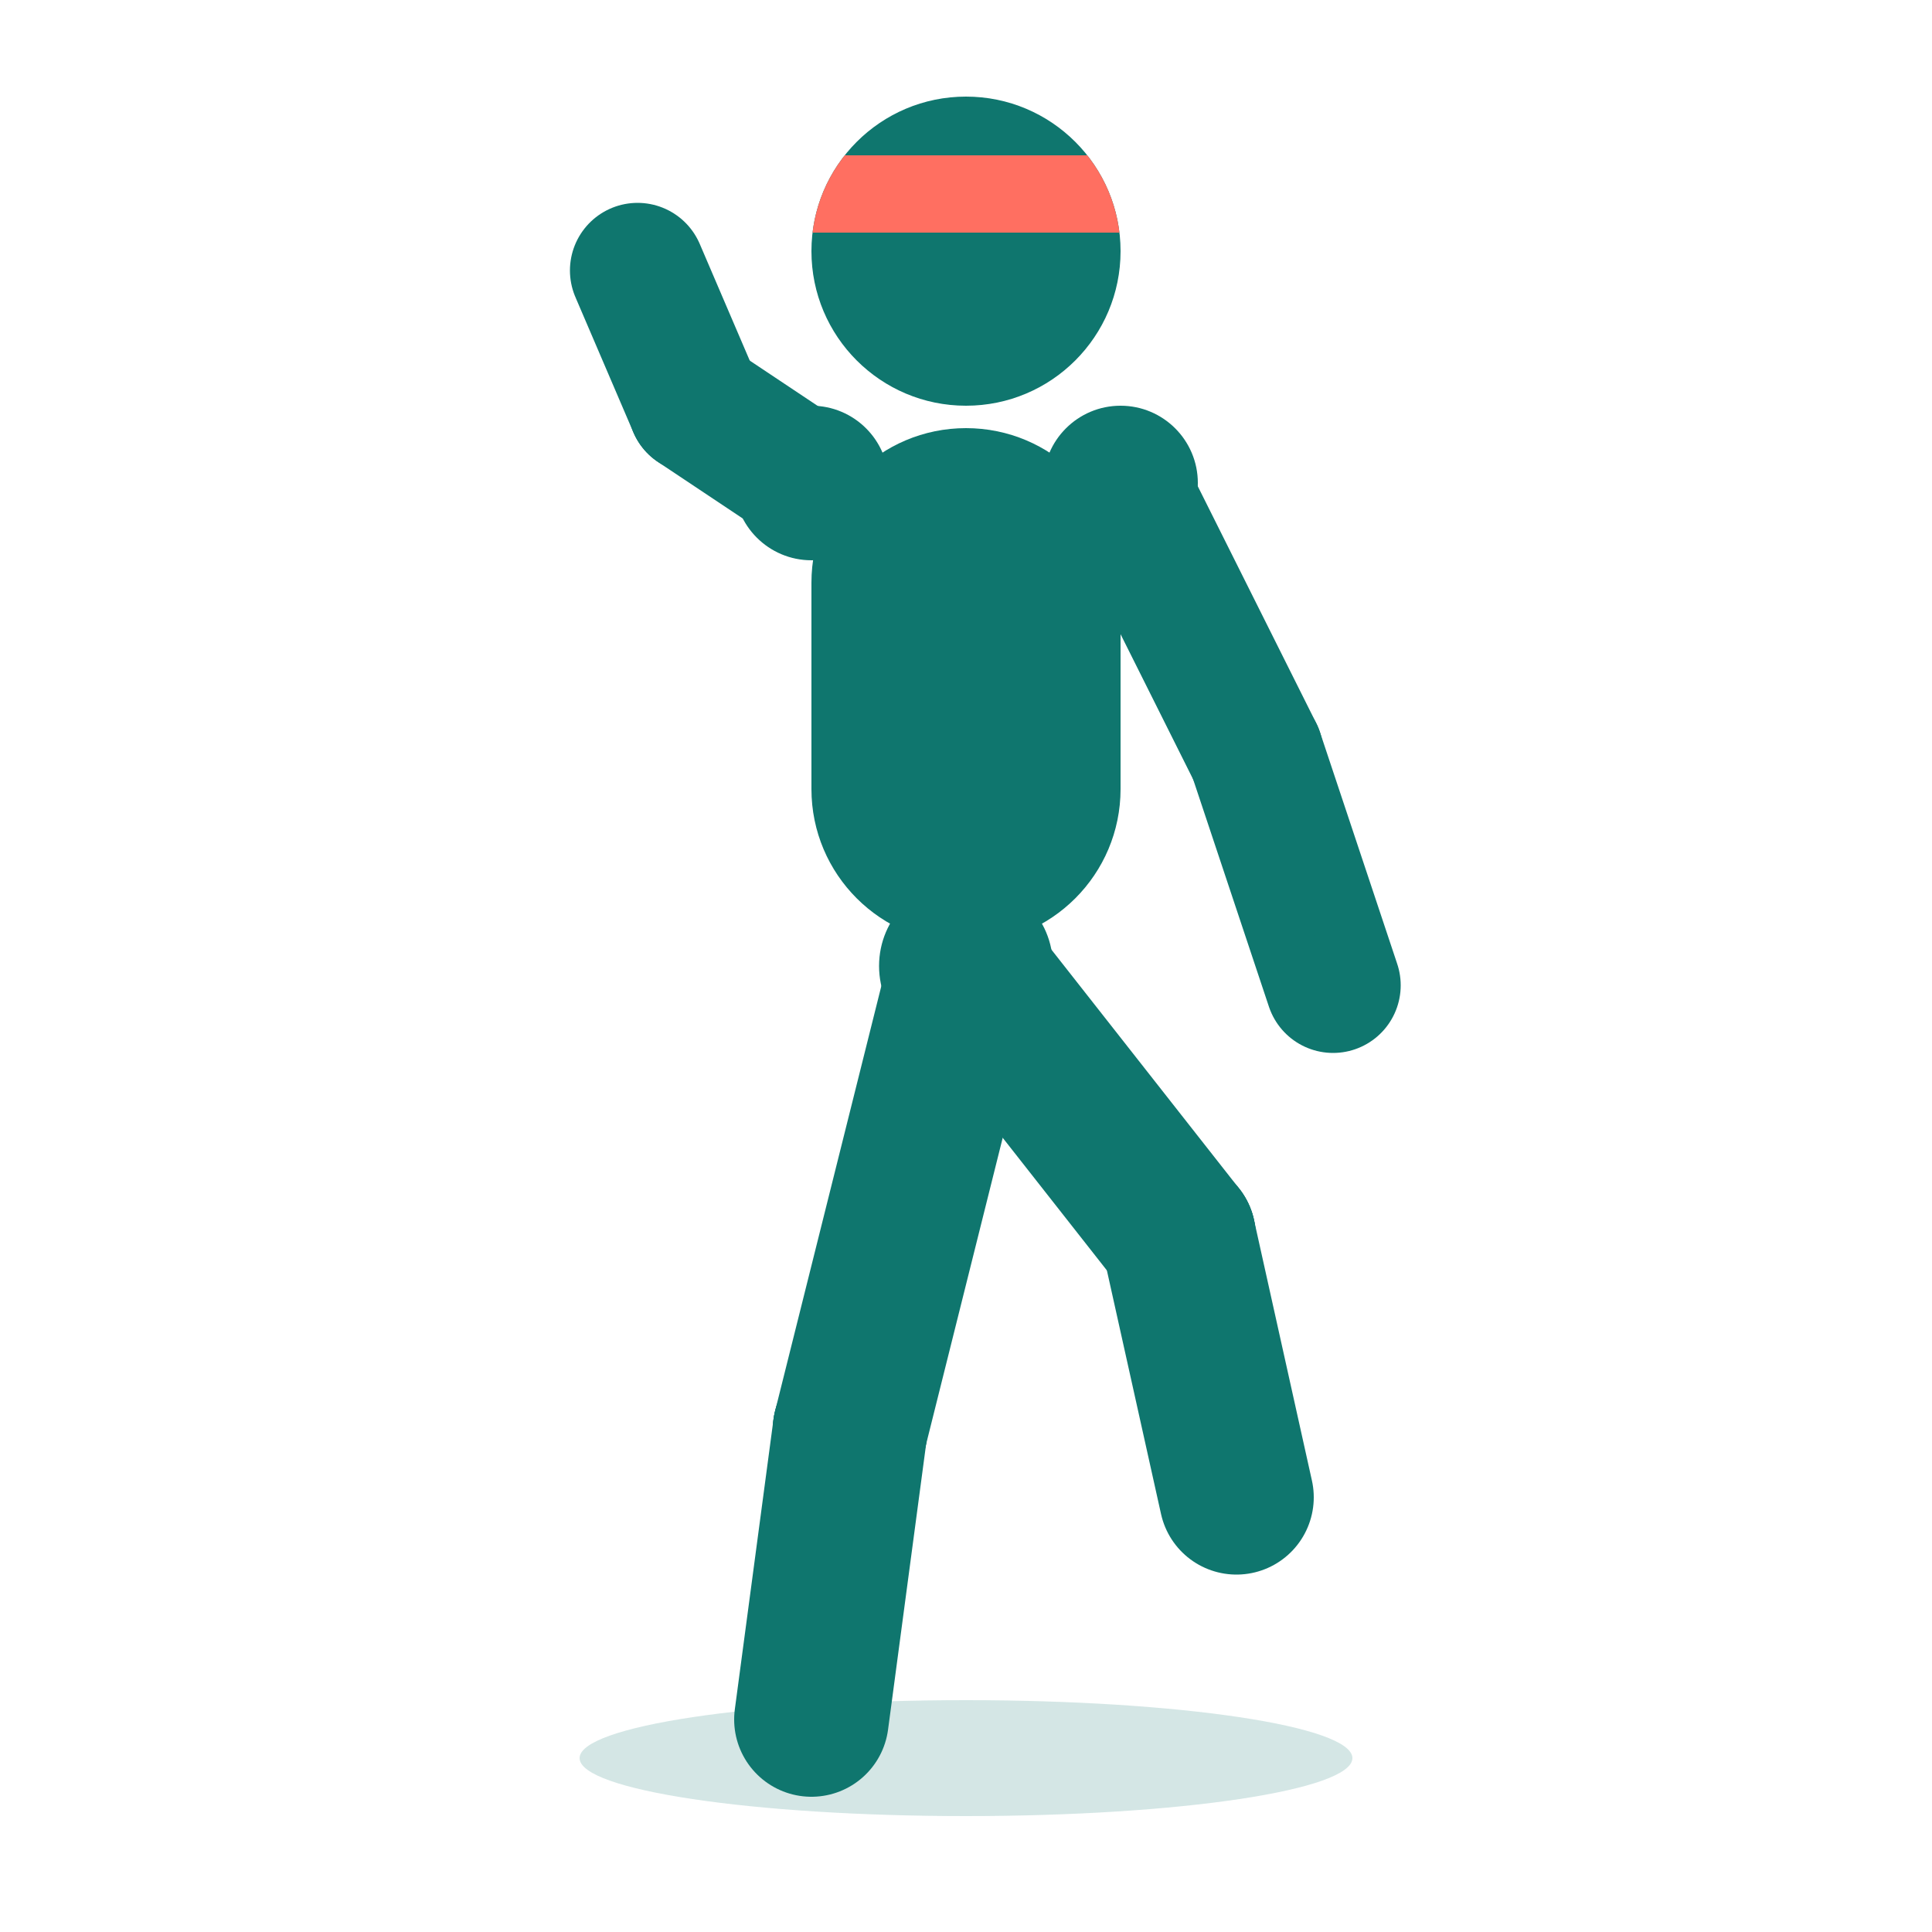
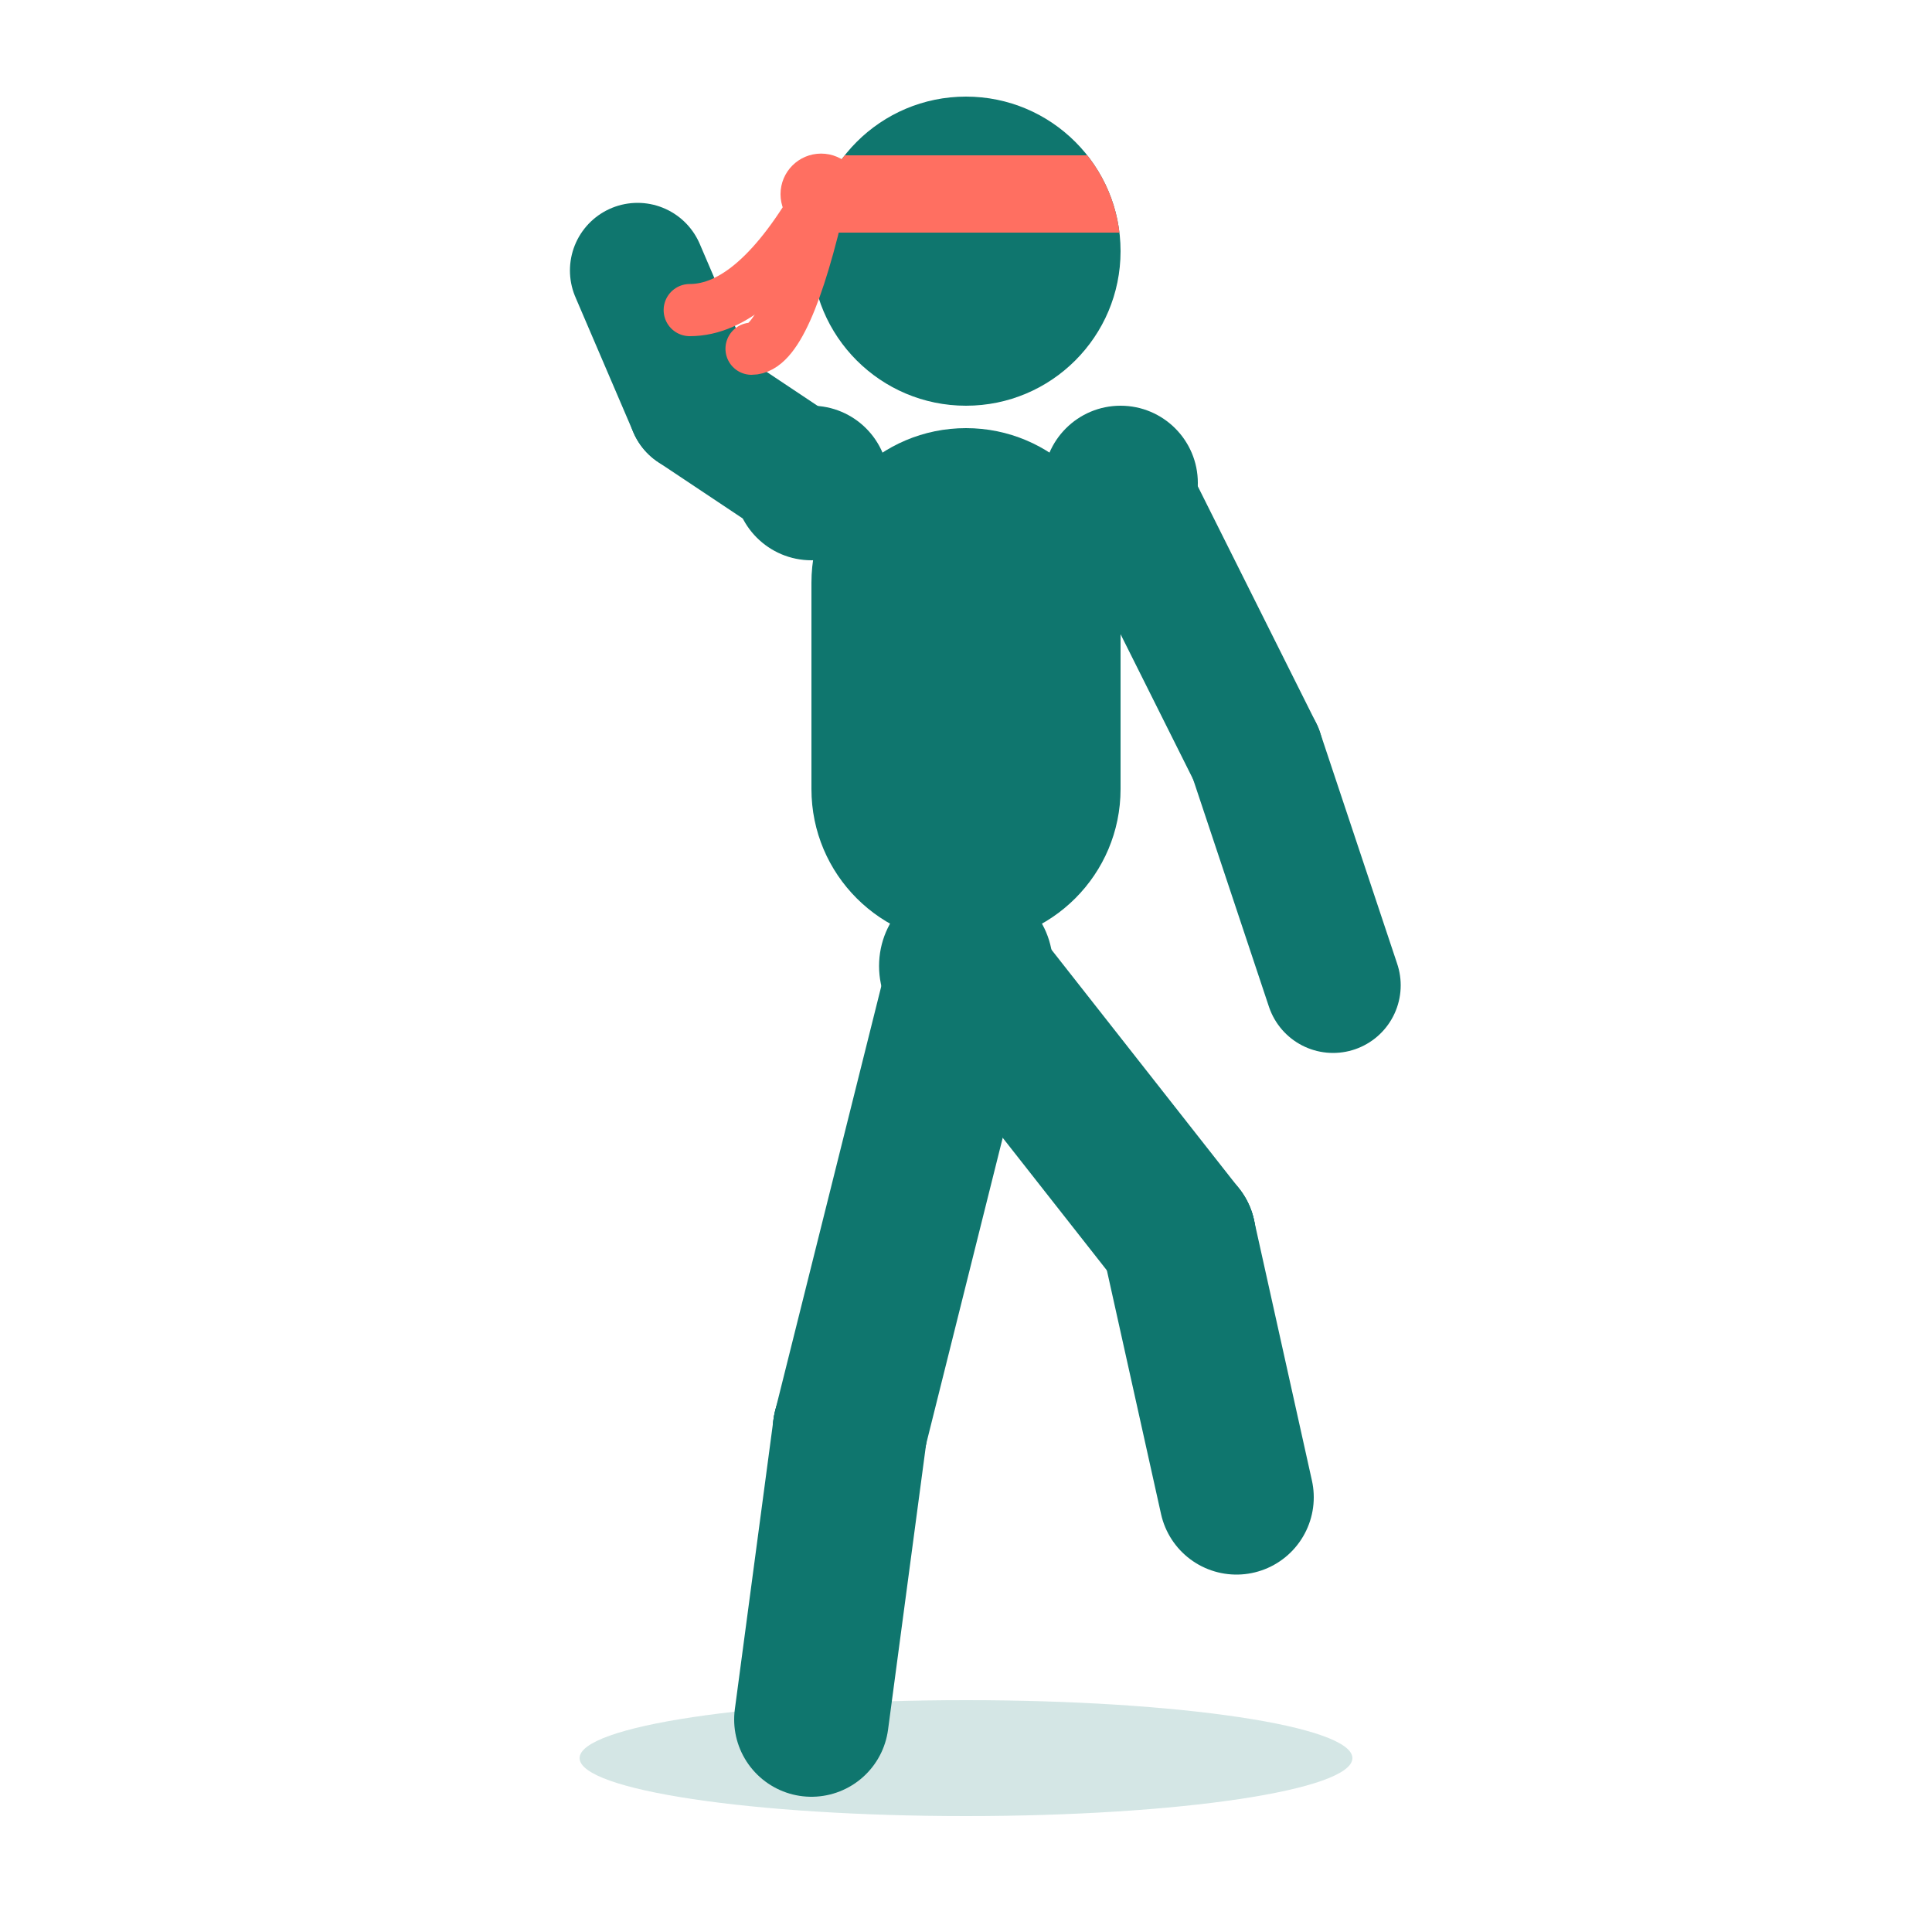
<svg xmlns="http://www.w3.org/2000/svg" viewBox="0 0 200 200" width="200" height="200">
  <ellipse cx="100" cy="182" rx="40" ry="6" fill="#0F766E" opacity="0.18" />
  <line x1="100" y1="100" x2="88" y2="148" stroke="#0F766E" stroke-width="16" stroke-linecap="round" />
  <line x1="100" y1="100" x2="122" y2="128" stroke="#0F766E" stroke-width="16" stroke-linecap="round" />
  <line x1="88" y1="148" x2="84" y2="178" stroke="#0F766E" stroke-width="16" stroke-linecap="round" />
  <line x1="122" y1="128" x2="128" y2="155" stroke="#0F766E" stroke-width="16" stroke-linecap="round" />
  <circle cx="88" cy="148" r="8" fill="#0F766E" />
  <circle cx="122" cy="128" r="8" fill="#0F766E" />
  <circle cx="84" cy="178" r="6" fill="#0F766E" />
  <circle cx="128" cy="155" r="6" fill="#0F766E" />
  <g transform="rotate(0 100 71)">
    <rect x="84" y="44.32" width="32" height="53.36" rx="16" fill="#0F766E" />
  </g>
  <line x1="84" y1="50" x2="72" y2="42" stroke="#0F766E" stroke-width="14" stroke-linecap="round" />
  <line x1="116" y1="50" x2="130" y2="78" stroke="#0F766E" stroke-width="14" stroke-linecap="round" />
  <line x1="72" y1="42" x2="66" y2="28" stroke="#0F766E" stroke-width="14" stroke-linecap="round" />
  <line x1="130" y1="78" x2="138" y2="102" stroke="#0F766E" stroke-width="14" stroke-linecap="round" />
  <circle cx="72" cy="42" r="6" fill="#0F766E" />
  <circle cx="130" cy="78" r="6" fill="#0F766E" />
  <circle cx="66" cy="28" r="5.5" fill="#0F766E" />
  <circle cx="138" cy="102" r="5.5" fill="#0F766E" />
  <circle cx="84" cy="50" r="8" fill="#0F766E" />
  <circle cx="116" cy="50" r="8" fill="#0F766E" />
  <circle cx="100" cy="100" r="9" fill="#0F766E" />
  <circle cx="100" cy="26" r="16" fill="#0F766E" />
  <clipPath id="hb">
    <circle cx="100.0" cy="26.0" r="16.0" />
  </clipPath>
  <rect x="83.0" y="16.08" width="34.0" height="8.0" fill="#FF6F61" clip-path="url(#hb)" />
+   <path d="M85.0,20.1 Q78.2,32.1 71.4,32.1" stroke="#FF6F61" stroke-width="5.4" stroke-linecap="round" fill="none" />
+   <path d="M85.0,20.1 Q81.4,36.1 77.8,36.1" stroke="#FF6F61" stroke-width="5.4" stroke-linecap="round" fill="none" />
+   <circle cx="85.0" cy="20.1" r="4.2" fill="#FF6F61" />
</svg>
